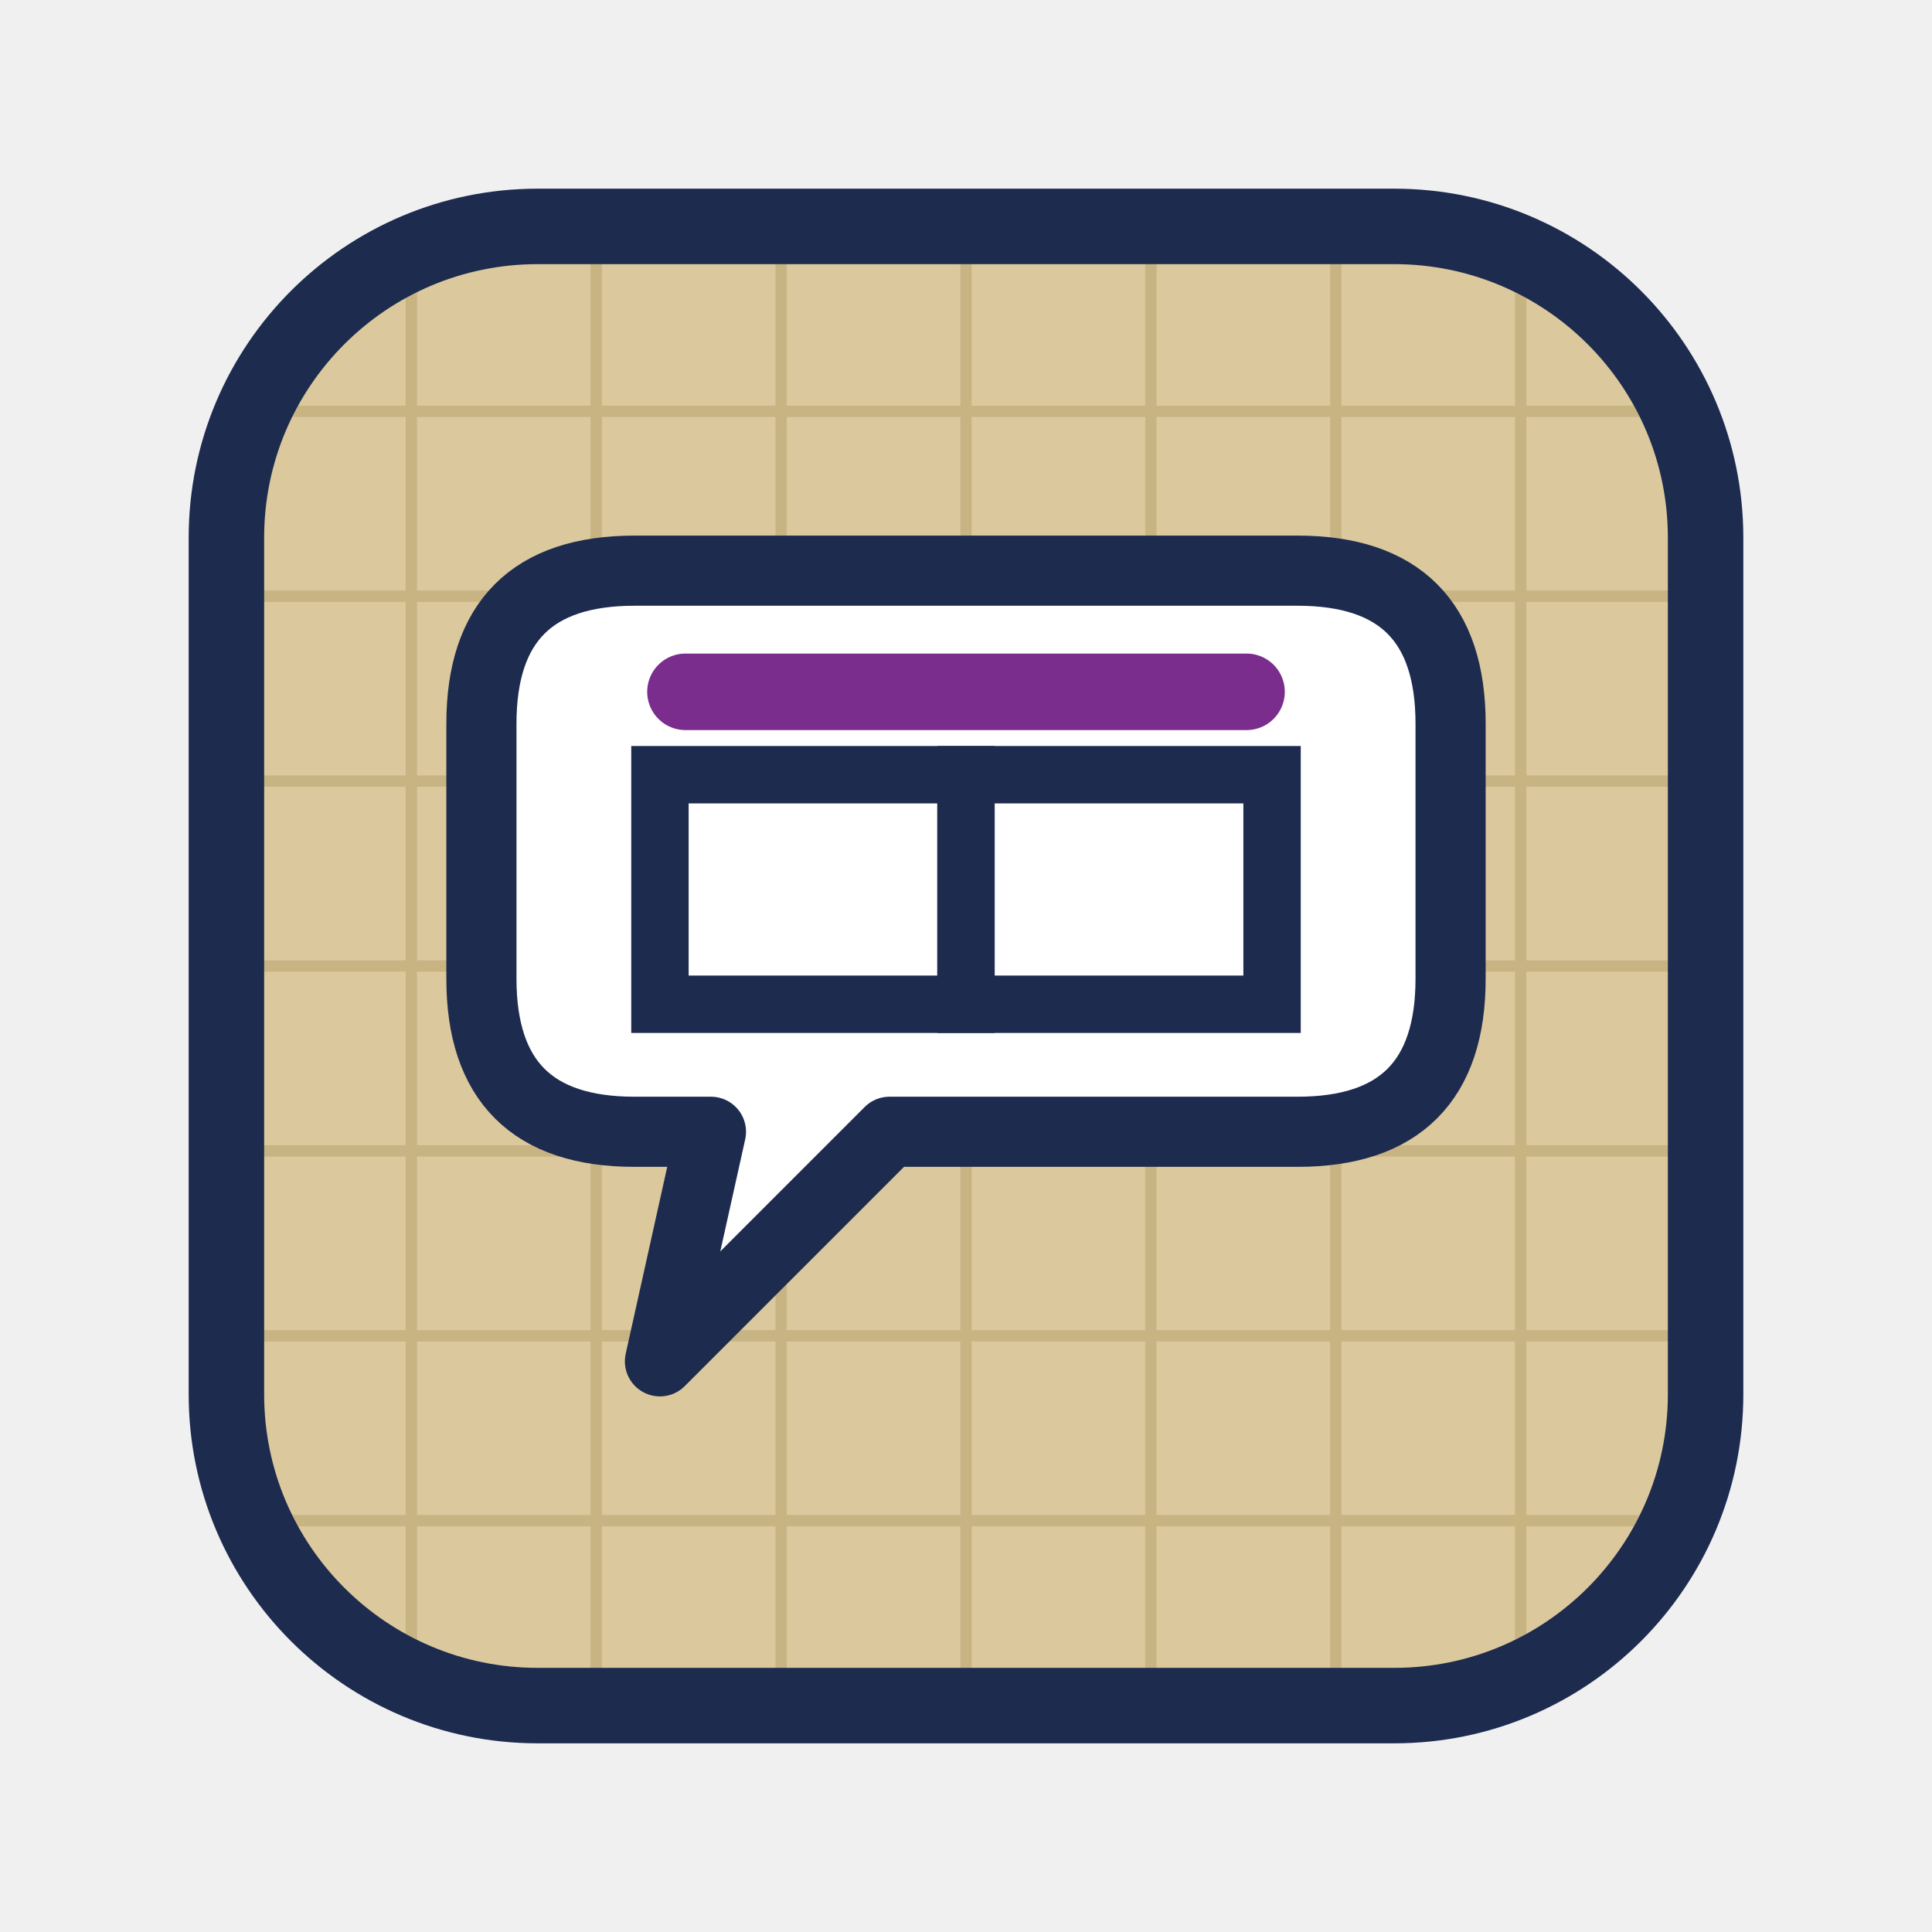
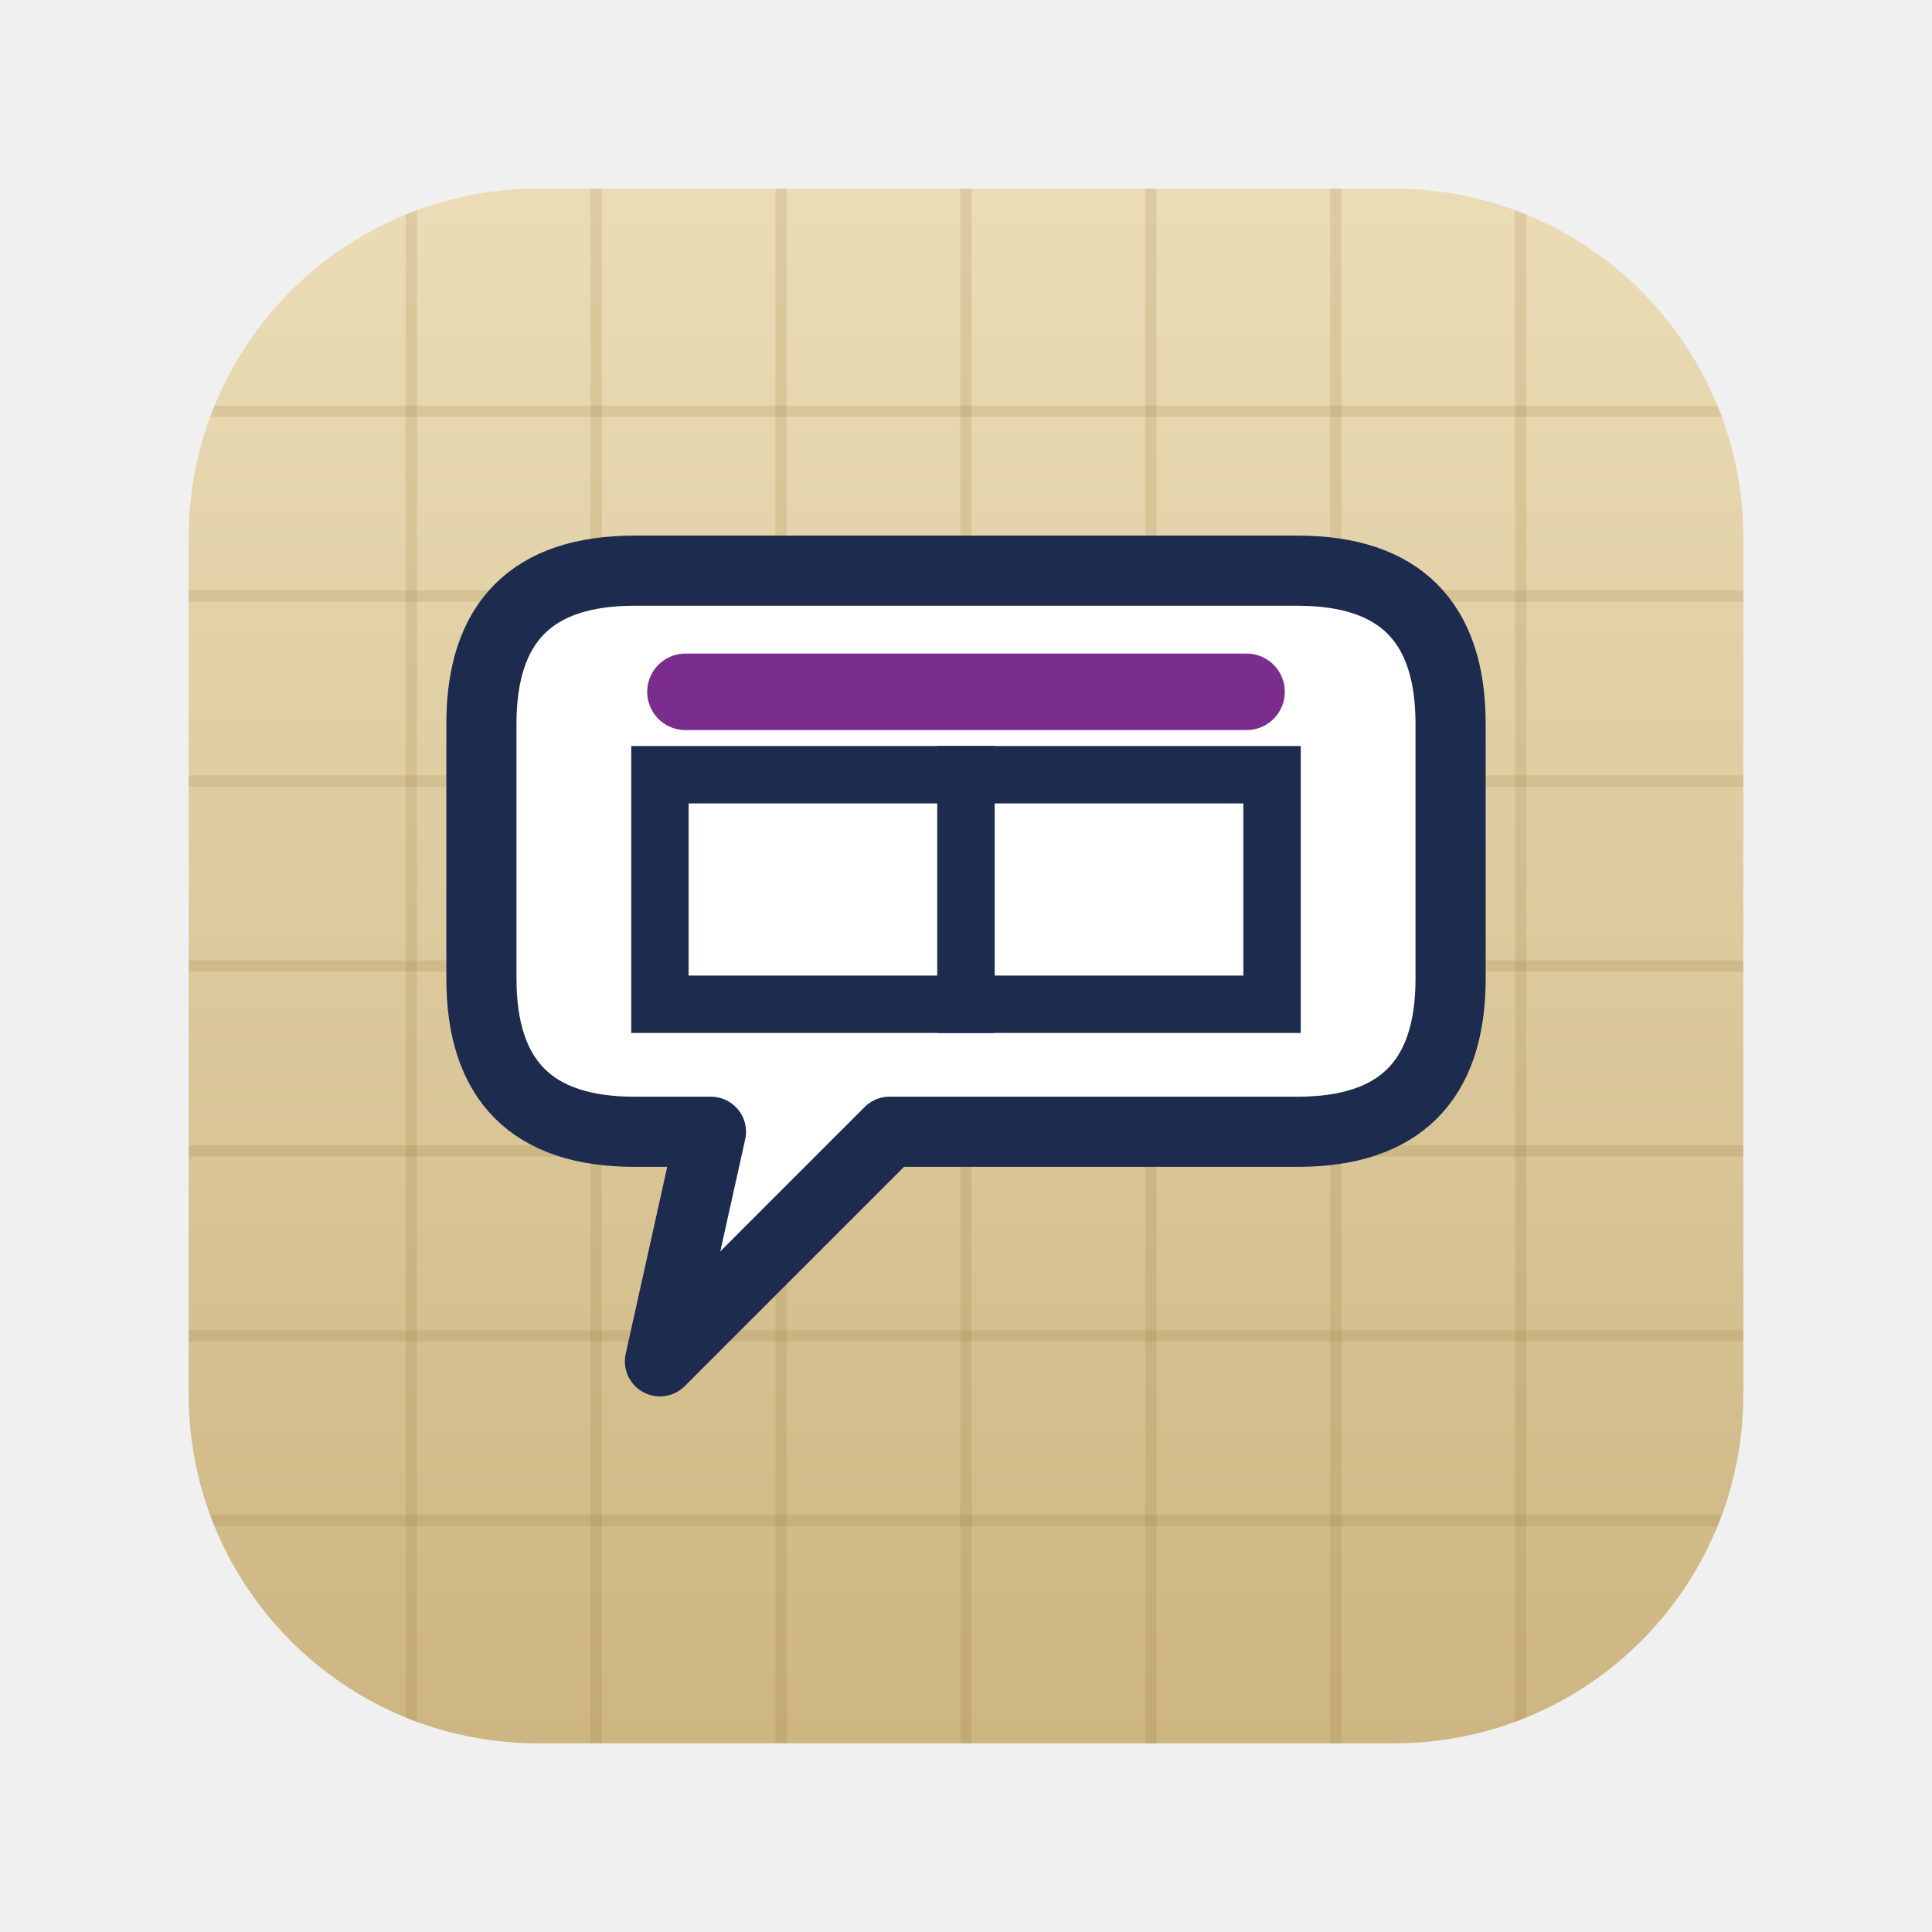
- <svg xmlns="http://www.w3.org/2000/svg" viewBox="0 0 1024 1024" width="1024" height="1024">
+ <svg xmlns="http://www.w3.org/2000/svg" viewBox="0 0 1024 1024">
  <defs>
+     <linearGradient id="g" x1="0" y1="0" x2="0" y2="1">
+       <stop offset="0" stop-color="#ebdcb6" />
+       <stop offset="1" stop-color="#cdb682" />
+     </linearGradient>
    <clipPath id="c">
-       <rect x="120.0" y="120.0" width="784" height="784" rx="165.0" />
+       <rect x="100" y="100" width="824" height="824" rx="185" />
    </clipPath>
  </defs>
-   <rect x="120.0" y="120.0" width="784" height="784" rx="165.0" fill="#dbc89c" />
-   <g clip-path="url(#c)" stroke="#c8b383" stroke-width="6">
-     <line x1="218.0" y1="120.0" x2="218.0" y2="904.0" />
-     <line x1="120.0" y1="218.0" x2="904.0" y2="218.0" />
-     <line x1="316.0" y1="120.0" x2="316.0" y2="904.0" />
-     <line x1="120.0" y1="316.0" x2="904.0" y2="316.0" />
-     <line x1="414.0" y1="120.0" x2="414.0" y2="904.0" />
-     <line x1="120.0" y1="414.0" x2="904.0" y2="414.0" />
-     <line x1="512.0" y1="120.0" x2="512.0" y2="904.0" />
-     <line x1="120.0" y1="512.0" x2="904.0" y2="512.0" />
-     <line x1="610.0" y1="120.0" x2="610.0" y2="904.0" />
-     <line x1="120.0" y1="610.0" x2="904.0" y2="610.0" />
-     <line x1="708.0" y1="120.0" x2="708.0" y2="904.0" />
-     <line x1="120.0" y1="708.0" x2="904.0" y2="708.0" />
-     <line x1="806.0" y1="120.0" x2="806.0" y2="904.0" />
-     <line x1="120.0" y1="806.0" x2="904.0" y2="806.0" />
+   <rect x="100" y="100" width="824" height="824" rx="185" fill="url(#g)" />
+   <g clip-path="url(#c)" stroke="#8a6d2e" stroke-opacity=".16" stroke-width="6">
+     <line x1="218" y1="0" x2="218" y2="1024" />
+     <line x1="0" y1="218" x2="1024" y2="218" />
+     <line x1="316" y1="0" x2="316" y2="1024" />
+     <line x1="0" y1="316" x2="1024" y2="316" />
+     <line x1="414" y1="0" x2="414" y2="1024" />
+     <line x1="0" y1="414" x2="1024" y2="414" />
+     <line x1="512" y1="0" x2="512" y2="1024" />
+     <line x1="0" y1="512" x2="1024" y2="512" />
+     <line x1="610" y1="0" x2="610" y2="1024" />
+     <line x1="0" y1="610" x2="1024" y2="610" />
+     <line x1="708" y1="0" x2="708" y2="1024" />
+     <line x1="0" y1="708" x2="1024" y2="708" />
+     <line x1="806" y1="0" x2="806" y2="1024" />
+     <line x1="0" y1="806" x2="1024" y2="806" />
  </g>
-   <rect x="120.0" y="120.0" width="784" height="784" rx="165.0" fill="none" stroke="#1d2b4f" stroke-width="40" />
  <g transform="translate(512 512) scale(6.759) translate(-50 -53)">
    <path d="M24,22 H76 Q88,22 88,34 V54 Q88,66 76,66 H44 L26,84 L30,66 H24 Q12,66 12,54 V34 Q12,22 24,22 Z" fill="#fff" stroke="#1d2b4f" stroke-width="5.5" stroke-linejoin="round" />
    <rect x="26" y="38" width="24" height="18" fill="#fff" stroke="#1d2b4f" stroke-width="4.5" />
    <rect x="50" y="38" width="24" height="18" fill="#fff" stroke="#1d2b4f" stroke-width="4.5" />
    <line x1="28" y1="31.5" x2="72" y2="31.5" stroke="#7b2d8e" stroke-width="6" stroke-linecap="round" />
  </g>
</svg>
